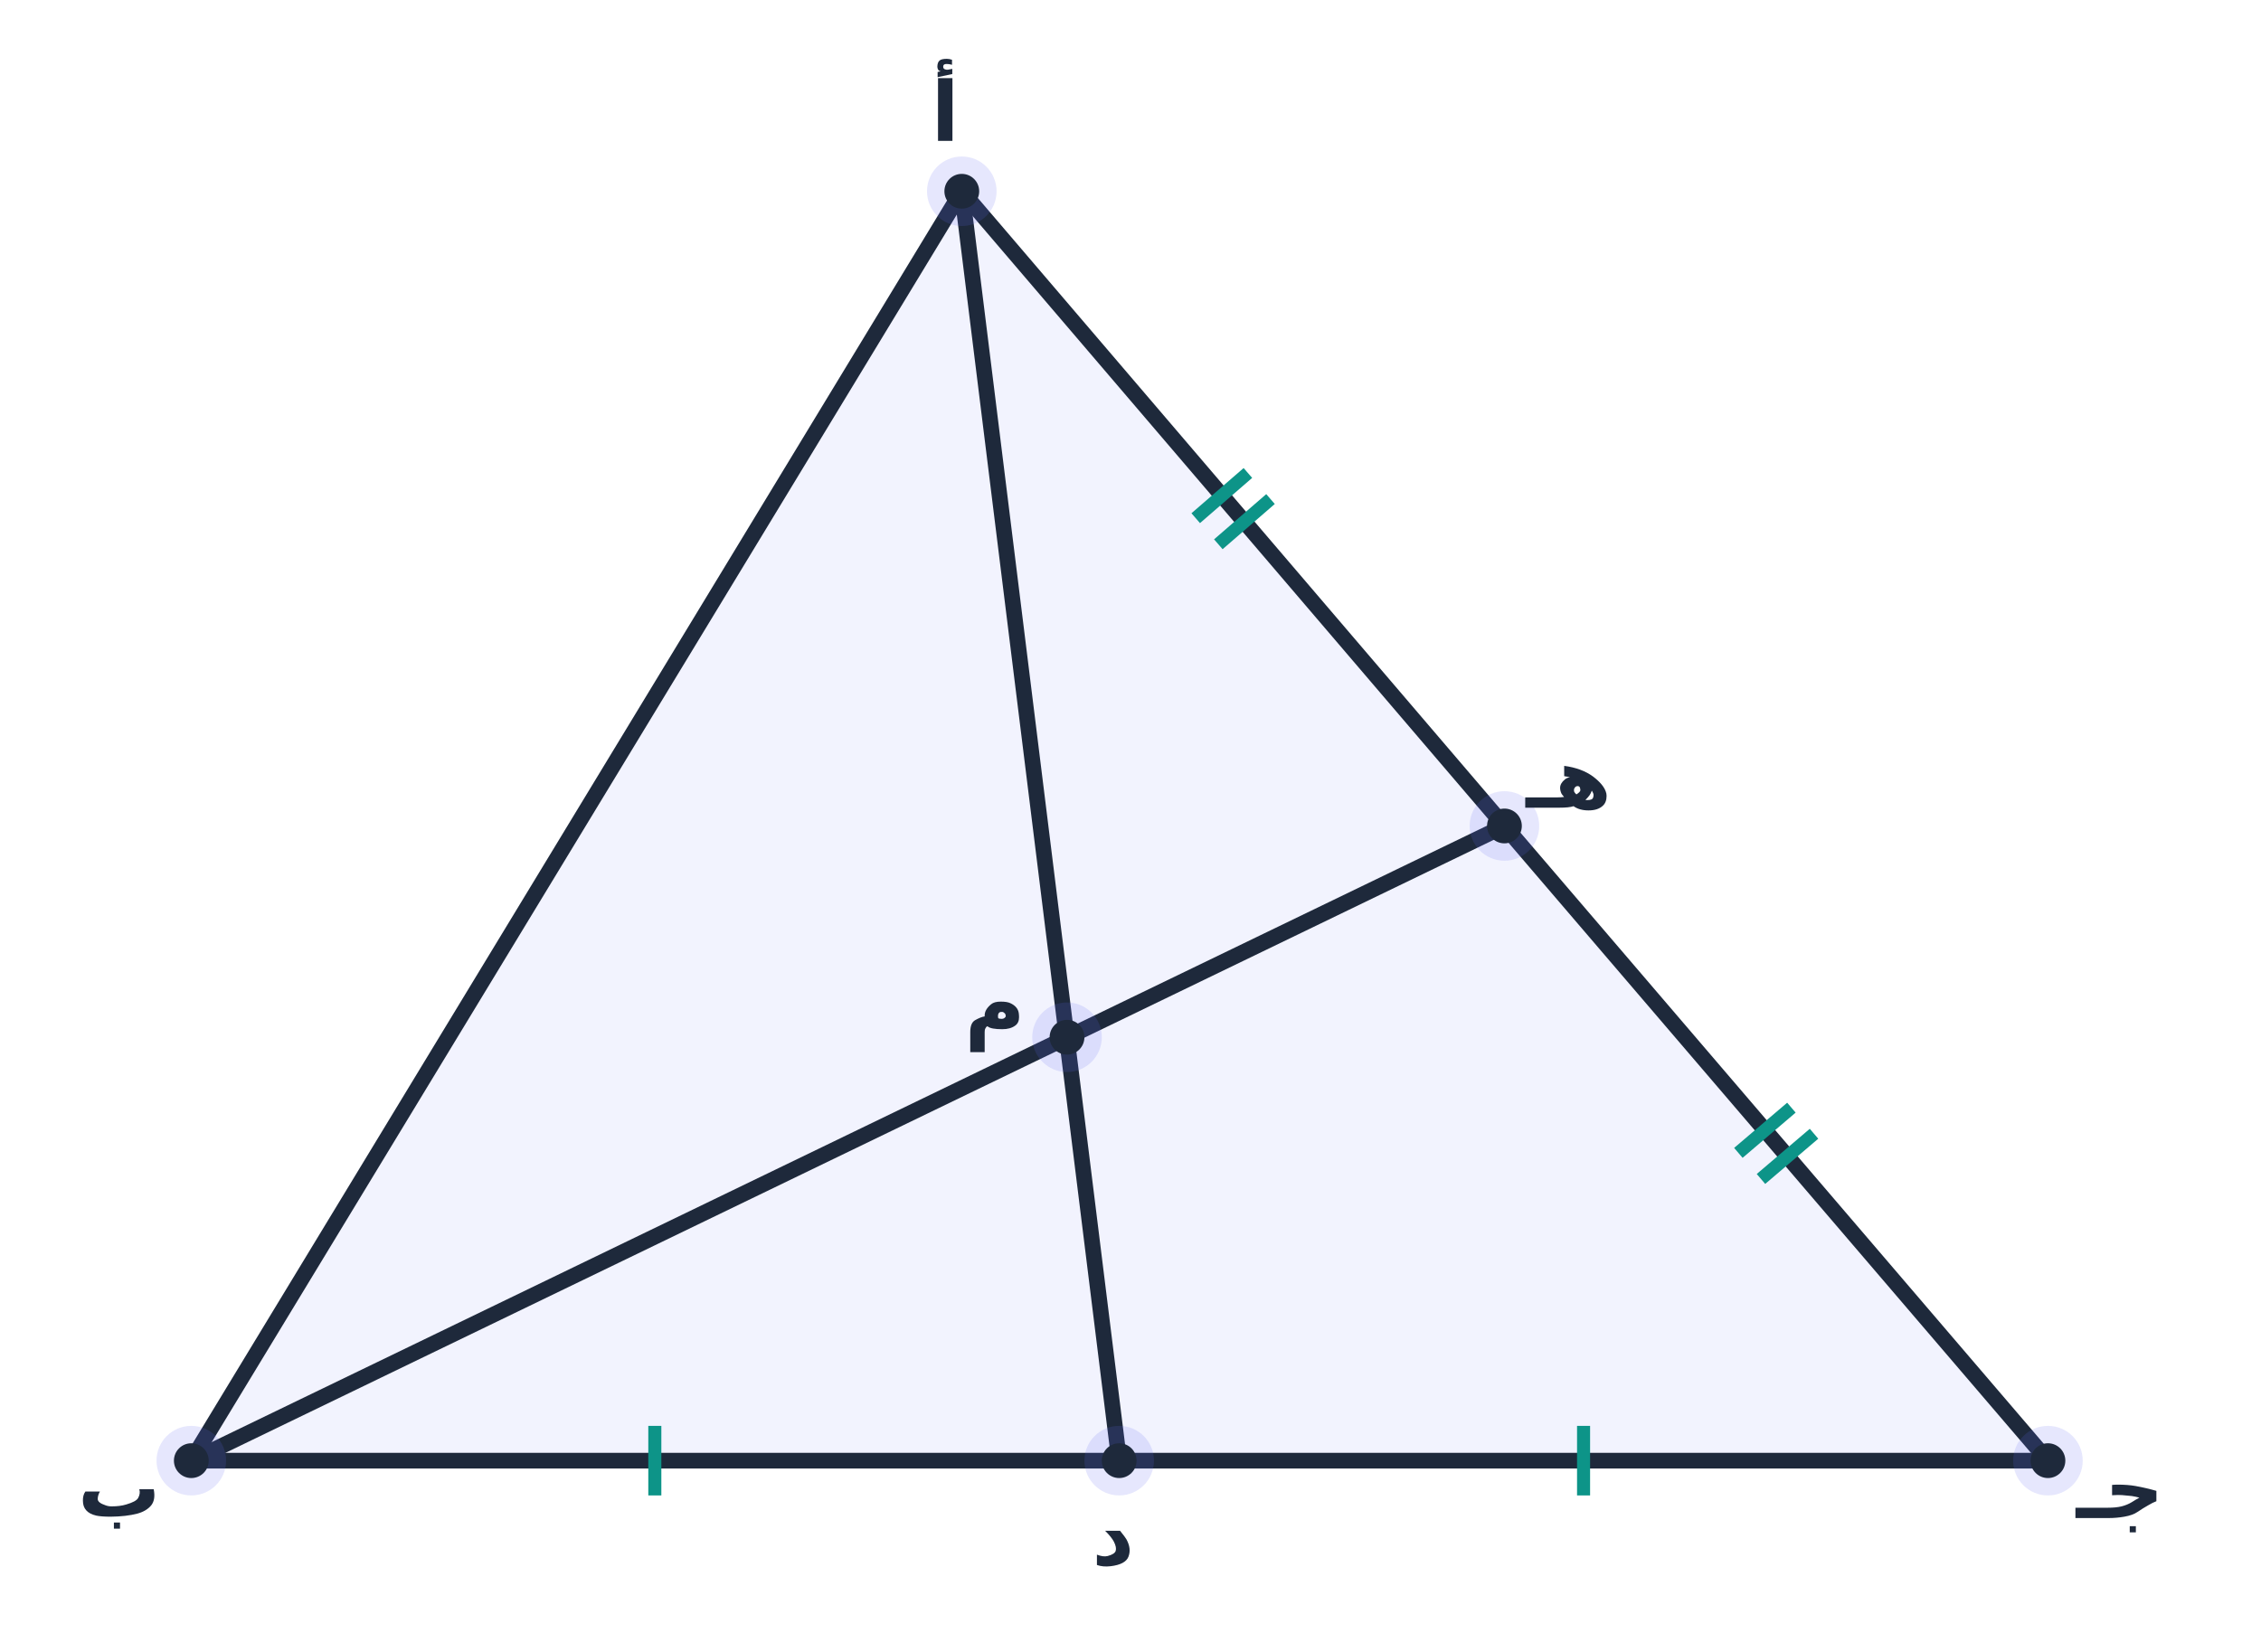
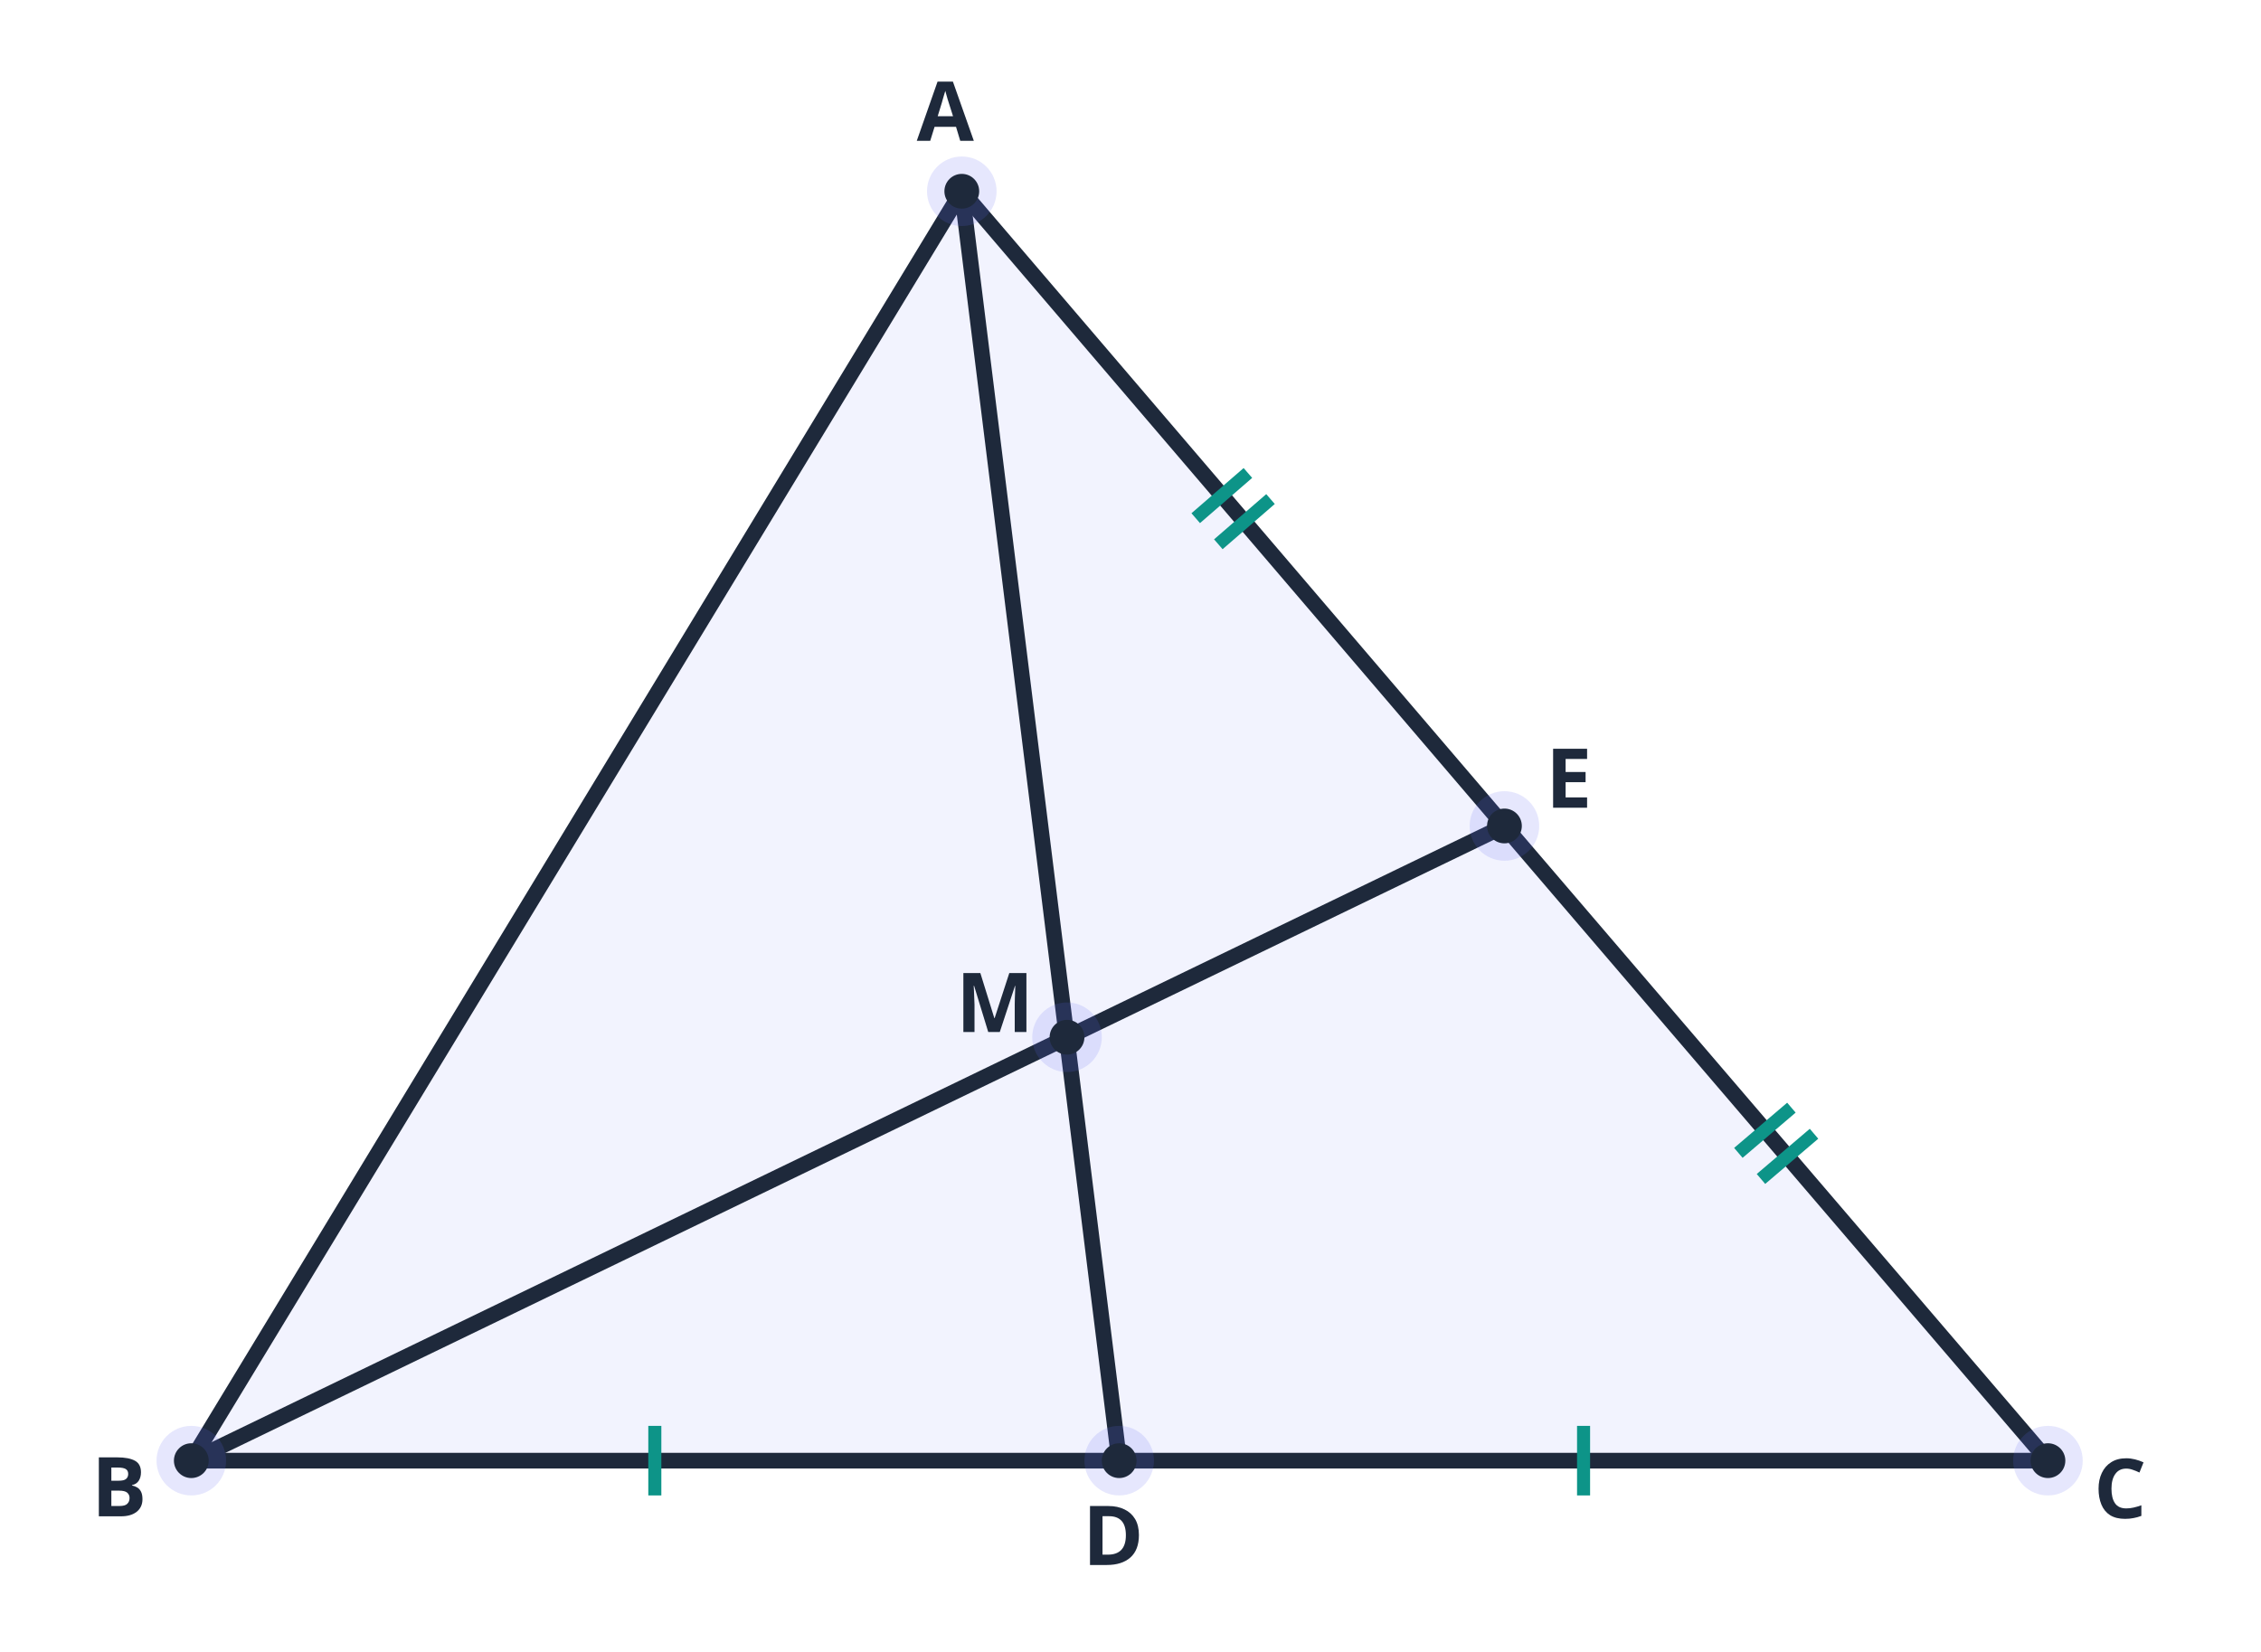
<svg xmlns="http://www.w3.org/2000/svg" viewBox="0 0 260 190" class="w-full h-auto select-none">
  <g class="geometry-surface-tints">
    <polygon points="110.6,22.0 22.0,168.0 235.5,168.0" fill="#6366F1" fill-opacity="0.08" stroke="#4F46E5" stroke-opacity="0.25" stroke-width="0.8" stroke-linejoin="round" />
  </g>
  <line x1="110.6" y1="22" x2="22" y2="168" stroke="#1E293B" stroke-width="1.8" stroke-linecap="round" />
  <line x1="22" y1="168" x2="128.7" y2="168" stroke="#1E293B" stroke-width="1.8" stroke-linecap="round" />
  <line x1="75.3" y1="164.0" x2="75.3" y2="172.0" stroke="#0D9488" stroke-width="1.5" />
  <line x1="128.7" y1="168" x2="235.5" y2="168" stroke="#1E293B" stroke-width="1.8" stroke-linecap="round" />
  <line x1="182.1" y1="164.0" x2="182.1" y2="172.0" stroke="#0D9488" stroke-width="1.5" />
  <line x1="235.5" y1="168" x2="173" y2="95" stroke="#1E293B" stroke-width="1.8" stroke-linecap="round" />
  <line x1="202.5" y1="135.6" x2="208.6" y2="130.4" stroke="#0D9488" stroke-width="1.5" />
  <line x1="199.9" y1="132.6" x2="206.0" y2="127.4" stroke="#0D9488" stroke-width="1.5" />
  <line x1="173" y1="95" x2="110.6" y2="22" stroke="#1E293B" stroke-width="1.8" stroke-linecap="round" />
  <line x1="140.1" y1="62.6" x2="146.1" y2="57.4" stroke="#0D9488" stroke-width="1.5" />
  <line x1="137.5" y1="59.6" x2="143.5" y2="54.4" stroke="#0D9488" stroke-width="1.5" />
  <line x1="110.6" y1="22" x2="128.7" y2="168" stroke="#1E293B" stroke-width="1.8" stroke-linecap="round" />
  <line x1="22" y1="168" x2="173" y2="95" stroke="#1E293B" stroke-width="1.8" stroke-linecap="round" />
  <circle cx="110.6" cy="22" r="4" fill="#6366F1" fill-opacity="0.16" />
  <circle cx="110.6" cy="22" r="2" fill="#1E293B" />
-   <text x="108.7" y="16.2" text-anchor="middle" font-size="9.5" font-weight="900" font-family="system-ui, sans-serif" fill="#1E293B">أ</text>
+   <text x="108.7" y="16.2" text-anchor="middle" font-size="9.5" font-weight="900" font-family="system-ui, sans-serif" fill="#1E293B">A</text>
  <circle cx="22" cy="168" r="4" fill="#6366F1" fill-opacity="0.16" />
  <circle cx="22" cy="168" r="2" fill="#1E293B" />
-   <text x="13.7" y="174.4" text-anchor="middle" font-size="9.5" font-weight="900" font-family="system-ui, sans-serif" fill="#1E293B">ب</text>
+   <text x="13.7" y="174.4" text-anchor="middle" font-size="9.5" font-weight="900" font-family="system-ui, sans-serif" fill="#1E293B">B</text>
  <circle cx="235.5" cy="168" r="4" fill="#6366F1" fill-opacity="0.16" />
  <circle cx="235.5" cy="168" r="2" fill="#1E293B" />
-   <text x="243.8" y="174.6" text-anchor="middle" font-size="9.5" font-weight="900" font-family="system-ui, sans-serif" fill="#1E293B">جـ</text>
+   <text x="243.8" y="174.6" text-anchor="middle" font-size="9.5" font-weight="900" font-family="system-ui, sans-serif" fill="#1E293B">C</text>
  <circle cx="128.7" cy="168" r="4" fill="#6366F1" fill-opacity="0.16" />
  <circle cx="128.7" cy="168" r="2" fill="#1E293B" />
-   <text x="128.0" y="180.0" text-anchor="middle" font-size="9.5" font-weight="900" font-family="system-ui, sans-serif" fill="#1E293B">د</text>
+   <text x="128.0" y="180.0" text-anchor="middle" font-size="9.5" font-weight="900" font-family="system-ui, sans-serif" fill="#1E293B">D</text>
  <circle cx="173" cy="95" r="4" fill="#6366F1" fill-opacity="0.16" />
  <circle cx="173" cy="95" r="2" fill="#1E293B" />
-   <text x="180.4" y="92.9" text-anchor="middle" font-size="9.5" font-weight="900" font-family="system-ui, sans-serif" fill="#1E293B">هـ</text>
+   <text x="180.4" y="92.9" text-anchor="middle" font-size="9.5" font-weight="900" font-family="system-ui, sans-serif" fill="#1E293B">E</text>
  <circle cx="122.7" cy="119.3" r="4" fill="#6366F1" fill-opacity="0.16" />
  <circle cx="122.7" cy="119.3" r="2" fill="#1E293B" />
-   <text x="114.4" y="118.7" text-anchor="middle" font-size="9.5" font-weight="900" font-family="system-ui, sans-serif" fill="#1E293B">م</text>
+   <text x="114.4" y="118.7" text-anchor="middle" font-size="9.5" font-weight="900" font-family="system-ui, sans-serif" fill="#1E293B">M</text>
</svg>
